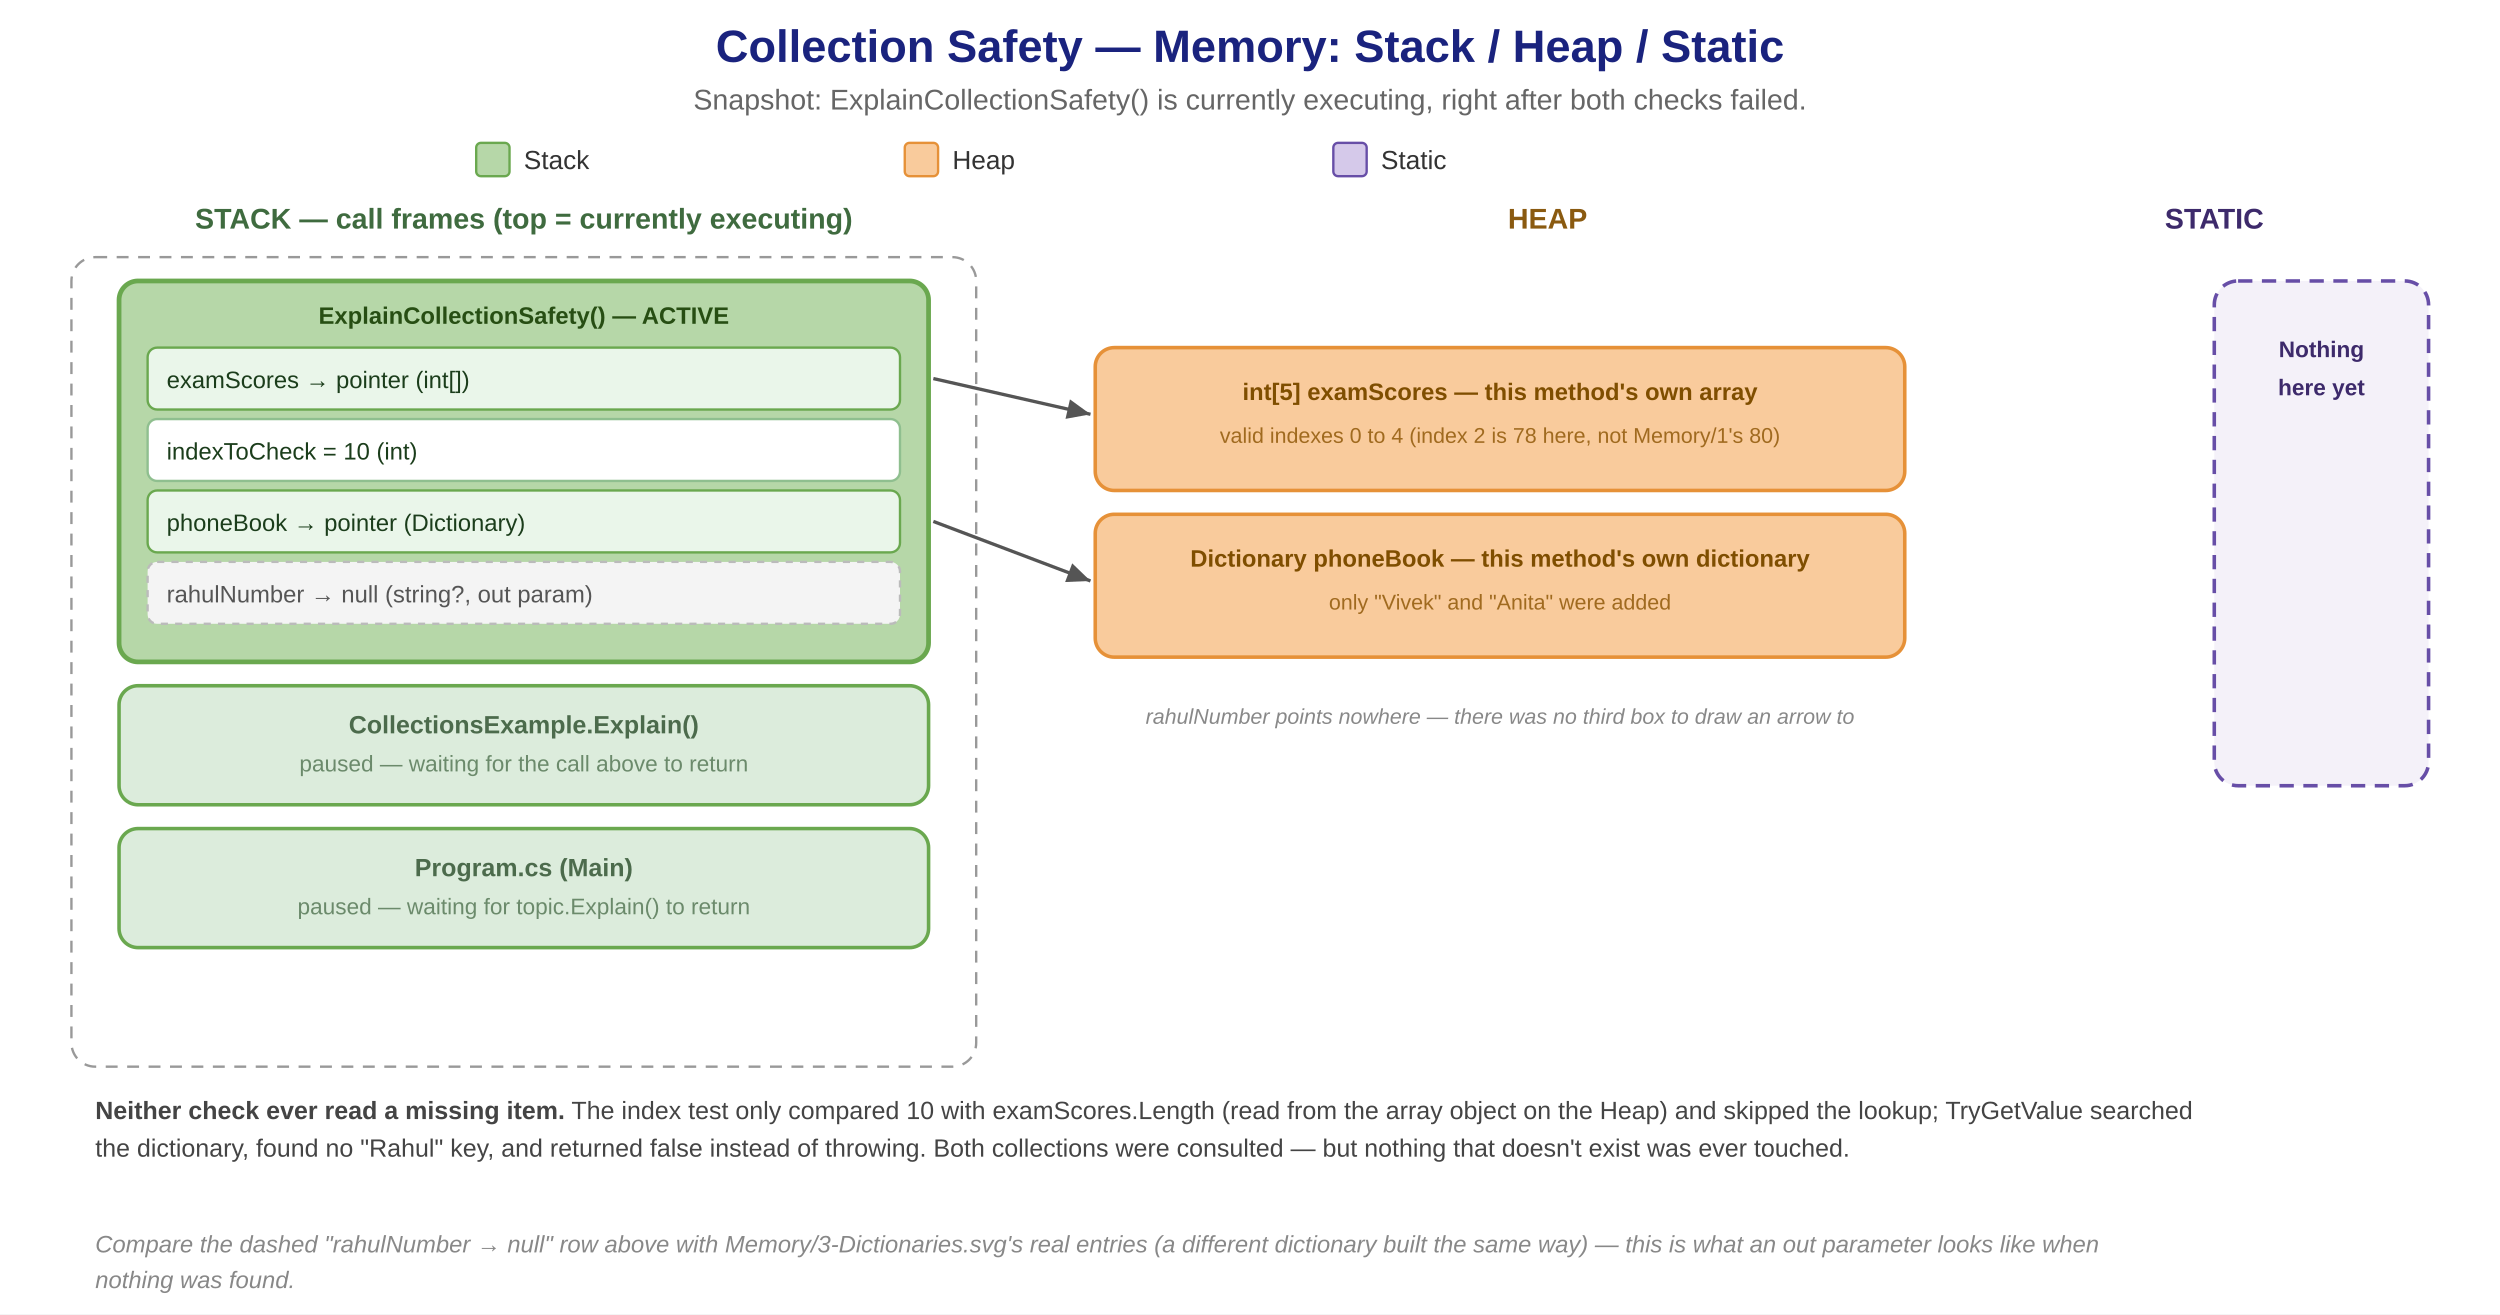
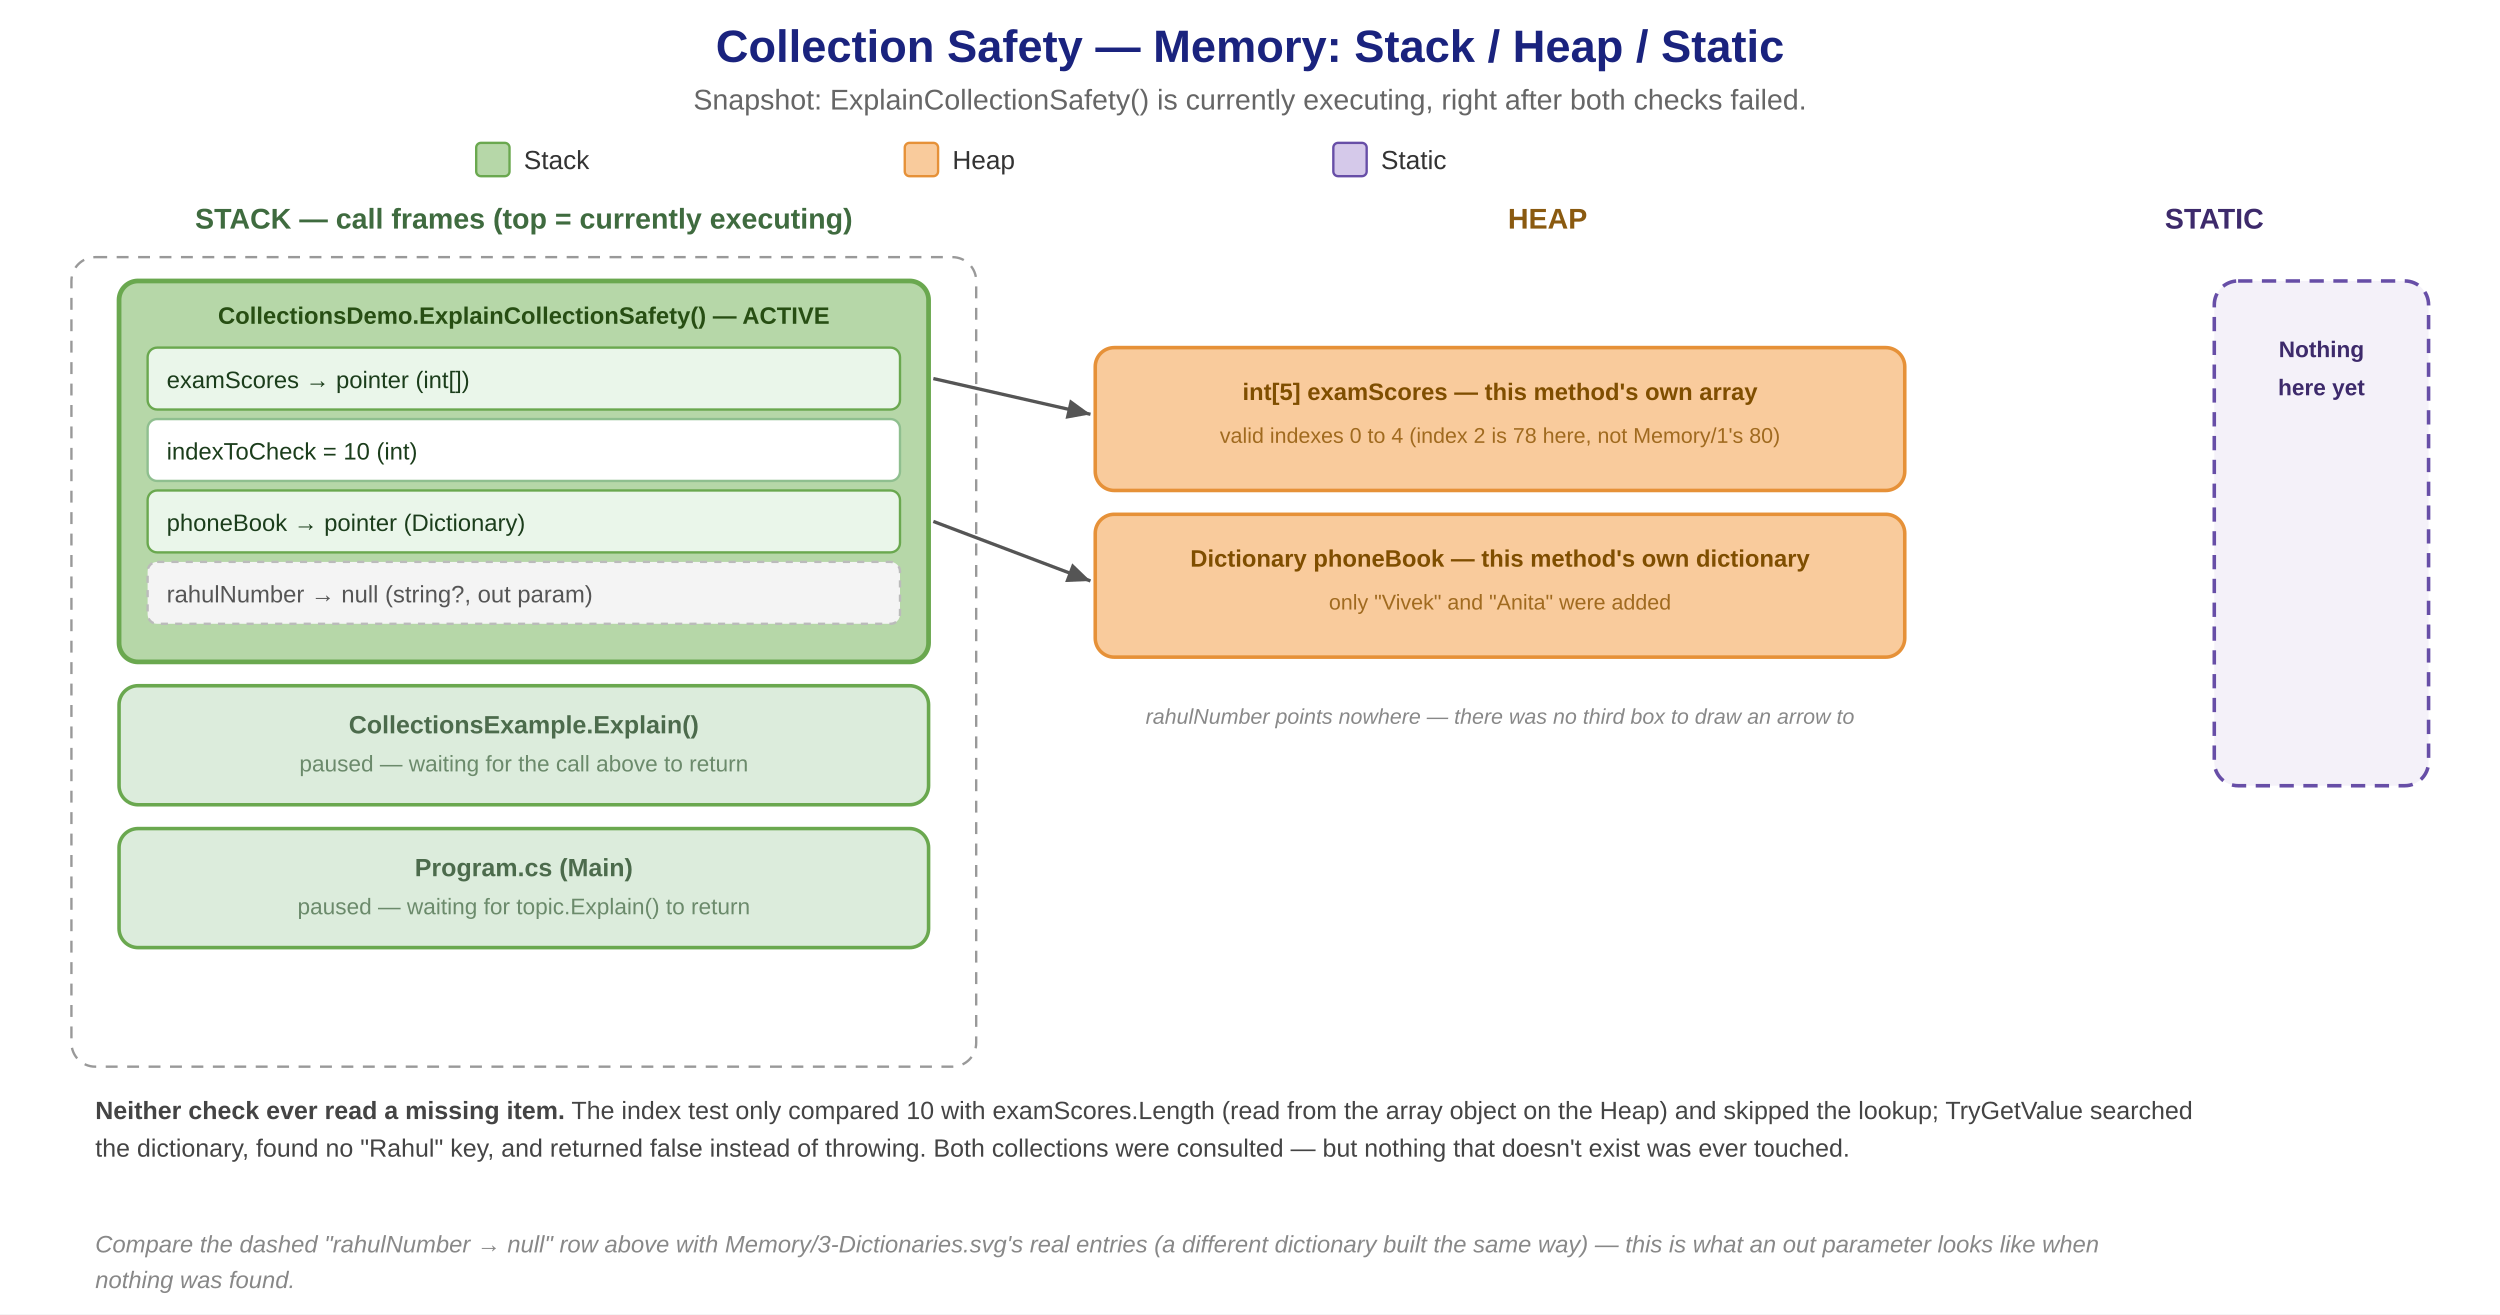
<svg xmlns="http://www.w3.org/2000/svg" viewBox="0 0 1050 552" font-family="Arial, Helvetica, sans-serif">
  <defs>
    <marker id="a" markerWidth="9" markerHeight="9" refX="7" refY="3" orient="auto">
      <path d="M0,0 L7,3 L0,6 Z" fill="#555" />
    </marker>
  </defs>
  <rect x="0" y="0" width="1050" height="552" fill="#ffffff" />
  <text x="525" y="26" text-anchor="middle" font-size="19" font-weight="bold" fill="#1a237e">Collection Safety — Memory: Stack / Heap / Static</text>
  <text x="525" y="46" text-anchor="middle" font-size="12" fill="#666">Snapshot: ExplainCollectionSafety() is currently executing, right after both checks failed.</text>
  <g font-size="11" fill="#333">
    <rect x="200" y="60" width="14" height="14" rx="2" fill="#b6d7a8" stroke="#6aa84f" />
    <text x="220" y="71">Stack</text>
    <rect x="380" y="60" width="14" height="14" rx="2" fill="#f9cb9c" stroke="#e69138" />
    <text x="400" y="71">Heap</text>
    <rect x="560" y="60" width="14" height="14" rx="2" fill="#d5c9ea" stroke="#674ea7" />
    <text x="580" y="71">Static</text>
  </g>
  <text x="220" y="96" text-anchor="middle" font-size="12" font-weight="bold" fill="#3f6b3f">STACK — call frames (top = currently executing)</text>
  <text x="650" y="96" text-anchor="middle" font-size="12" font-weight="bold" fill="#8a5a10">HEAP</text>
  <text x="930" y="96" text-anchor="middle" font-size="12" font-weight="bold" fill="#3d2a6b">STATIC</text>
  <rect x="30" y="108" width="380" height="340" rx="10" fill="none" stroke="#999" stroke-width="1" stroke-dasharray="5 4" />
  <rect x="50" y="118" width="340" height="160" rx="8" fill="#b6d7a8" stroke="#6aa84f" stroke-width="2" />
-   <text x="220" y="136" text-anchor="middle" font-size="10" font-weight="bold" fill="#274e13">ExplainCollectionSafety() — ACTIVE</text>
+   <text x="220" y="136" text-anchor="middle" font-size="10" font-weight="bold" fill="#274e13">CollectionsDemo.ExplainCollectionSafety() — ACTIVE</text>
  <rect x="62" y="146" width="316" height="26" rx="4" fill="#eaf6ea" stroke="#6aa84f" />
  <text x="70" y="163" font-size="10" fill="#1b3d1b">examScores → pointer  (int[])</text>
  <rect x="62" y="176" width="316" height="26" rx="4" fill="#ffffff" stroke="#8fbf8f" />
  <text x="70" y="193" font-size="10" fill="#1b3d1b">indexToCheck = 10  (int)</text>
  <rect x="62" y="206" width="316" height="26" rx="4" fill="#eaf6ea" stroke="#6aa84f" />
  <text x="70" y="223" font-size="10" fill="#1b3d1b">phoneBook → pointer  (Dictionary)</text>
  <rect x="62" y="236" width="316" height="26" rx="4" fill="#f4f4f4" stroke="#bbb" stroke-dasharray="3 3" />
  <text x="70" y="253" font-size="10" fill="#555">rahulNumber → null  (string?, out param)</text>
  <rect x="50" y="288" width="340" height="50" rx="8" fill="#dcecdc" stroke="#6aa84f" stroke-width="1.5" />
  <text x="220" y="308" text-anchor="middle" font-size="10.5" font-weight="bold" fill="#4c6b4c">CollectionsExample.Explain()</text>
  <text x="220" y="324" text-anchor="middle" font-size="9.5" fill="#6b8a6b">paused — waiting for the call above to return</text>
  <rect x="50" y="348" width="340" height="50" rx="8" fill="#dcecdc" stroke="#6aa84f" stroke-width="1.5" />
  <text x="220" y="368" text-anchor="middle" font-size="10.5" font-weight="bold" fill="#4c6b4c">Program.cs (Main)</text>
  <text x="220" y="384" text-anchor="middle" font-size="9.5" fill="#6b8a6b">paused — waiting for topic.Explain() to return</text>
  <rect x="460" y="146" width="340" height="60" rx="8" fill="#f9cb9c" stroke="#e69138" stroke-width="1.5" />
  <text x="630" y="168" text-anchor="middle" font-size="10" font-weight="bold" fill="#7f4e00">int[5] examScores — this method's own array</text>
  <text x="630" y="186" text-anchor="middle" font-size="9" fill="#a06a1f">valid indexes 0 to 4 (index 2 is 78 here, not Memory/1's 80)</text>
  <rect x="460" y="216" width="340" height="60" rx="8" fill="#f9cb9c" stroke="#e69138" stroke-width="1.5" />
  <text x="630" y="238" text-anchor="middle" font-size="10" font-weight="bold" fill="#7f4e00">Dictionary phoneBook — this method's own dictionary</text>
  <text x="630" y="256" text-anchor="middle" font-size="9" fill="#a06a1f">only "Vivek" and "Anita" were added</text>
  <line x1="392" y1="159" x2="458" y2="174" stroke="#555" stroke-width="1.4" marker-end="url(#a)" />
  <line x1="392" y1="219" x2="458" y2="244" stroke="#555" stroke-width="1.4" marker-end="url(#a)" />
  <text x="630" y="304" text-anchor="middle" font-size="9" font-style="italic" fill="#888">rahulNumber points nowhere — there was no third box to draw an arrow to</text>
  <rect x="930" y="118" width="90" height="212" rx="10" fill="#d5c9ea" fill-opacity="0.25" stroke="#674ea7" stroke-width="1.5" stroke-dasharray="6 4" />
  <text x="975" y="150" text-anchor="middle" font-size="9.5" font-weight="bold" fill="#3d2a6b">Nothing</text>
  <text x="975" y="166" text-anchor="middle" font-size="9.5" font-weight="bold" fill="#3d2a6b">here yet</text>
  <text x="40" y="470" font-size="10.5" fill="#444">
    <tspan x="40" dy="0">
      <tspan font-weight="bold">Neither check ever read a missing item.</tspan> The index test only compared 10 with examScores.Length (read from the array object on the Heap) and skipped the lookup; TryGetValue searched</tspan>
    <tspan x="40" dy="15.8">the dictionary, found no "Rahul" key, and returned false instead of throwing. Both collections were consulted — but nothing that doesn't exist was ever touched.</tspan>
  </text>
  <text x="40" y="526" font-size="10" font-style="italic" fill="#888">
    <tspan x="40" dy="0">Compare the dashed "rahulNumber → null" row above with Memory/3-Dictionaries.svg's real entries (a different dictionary built the same way) — this is what an out parameter looks like when</tspan>
    <tspan x="40" dy="15.0">nothing was found.</tspan>
  </text>
</svg>
